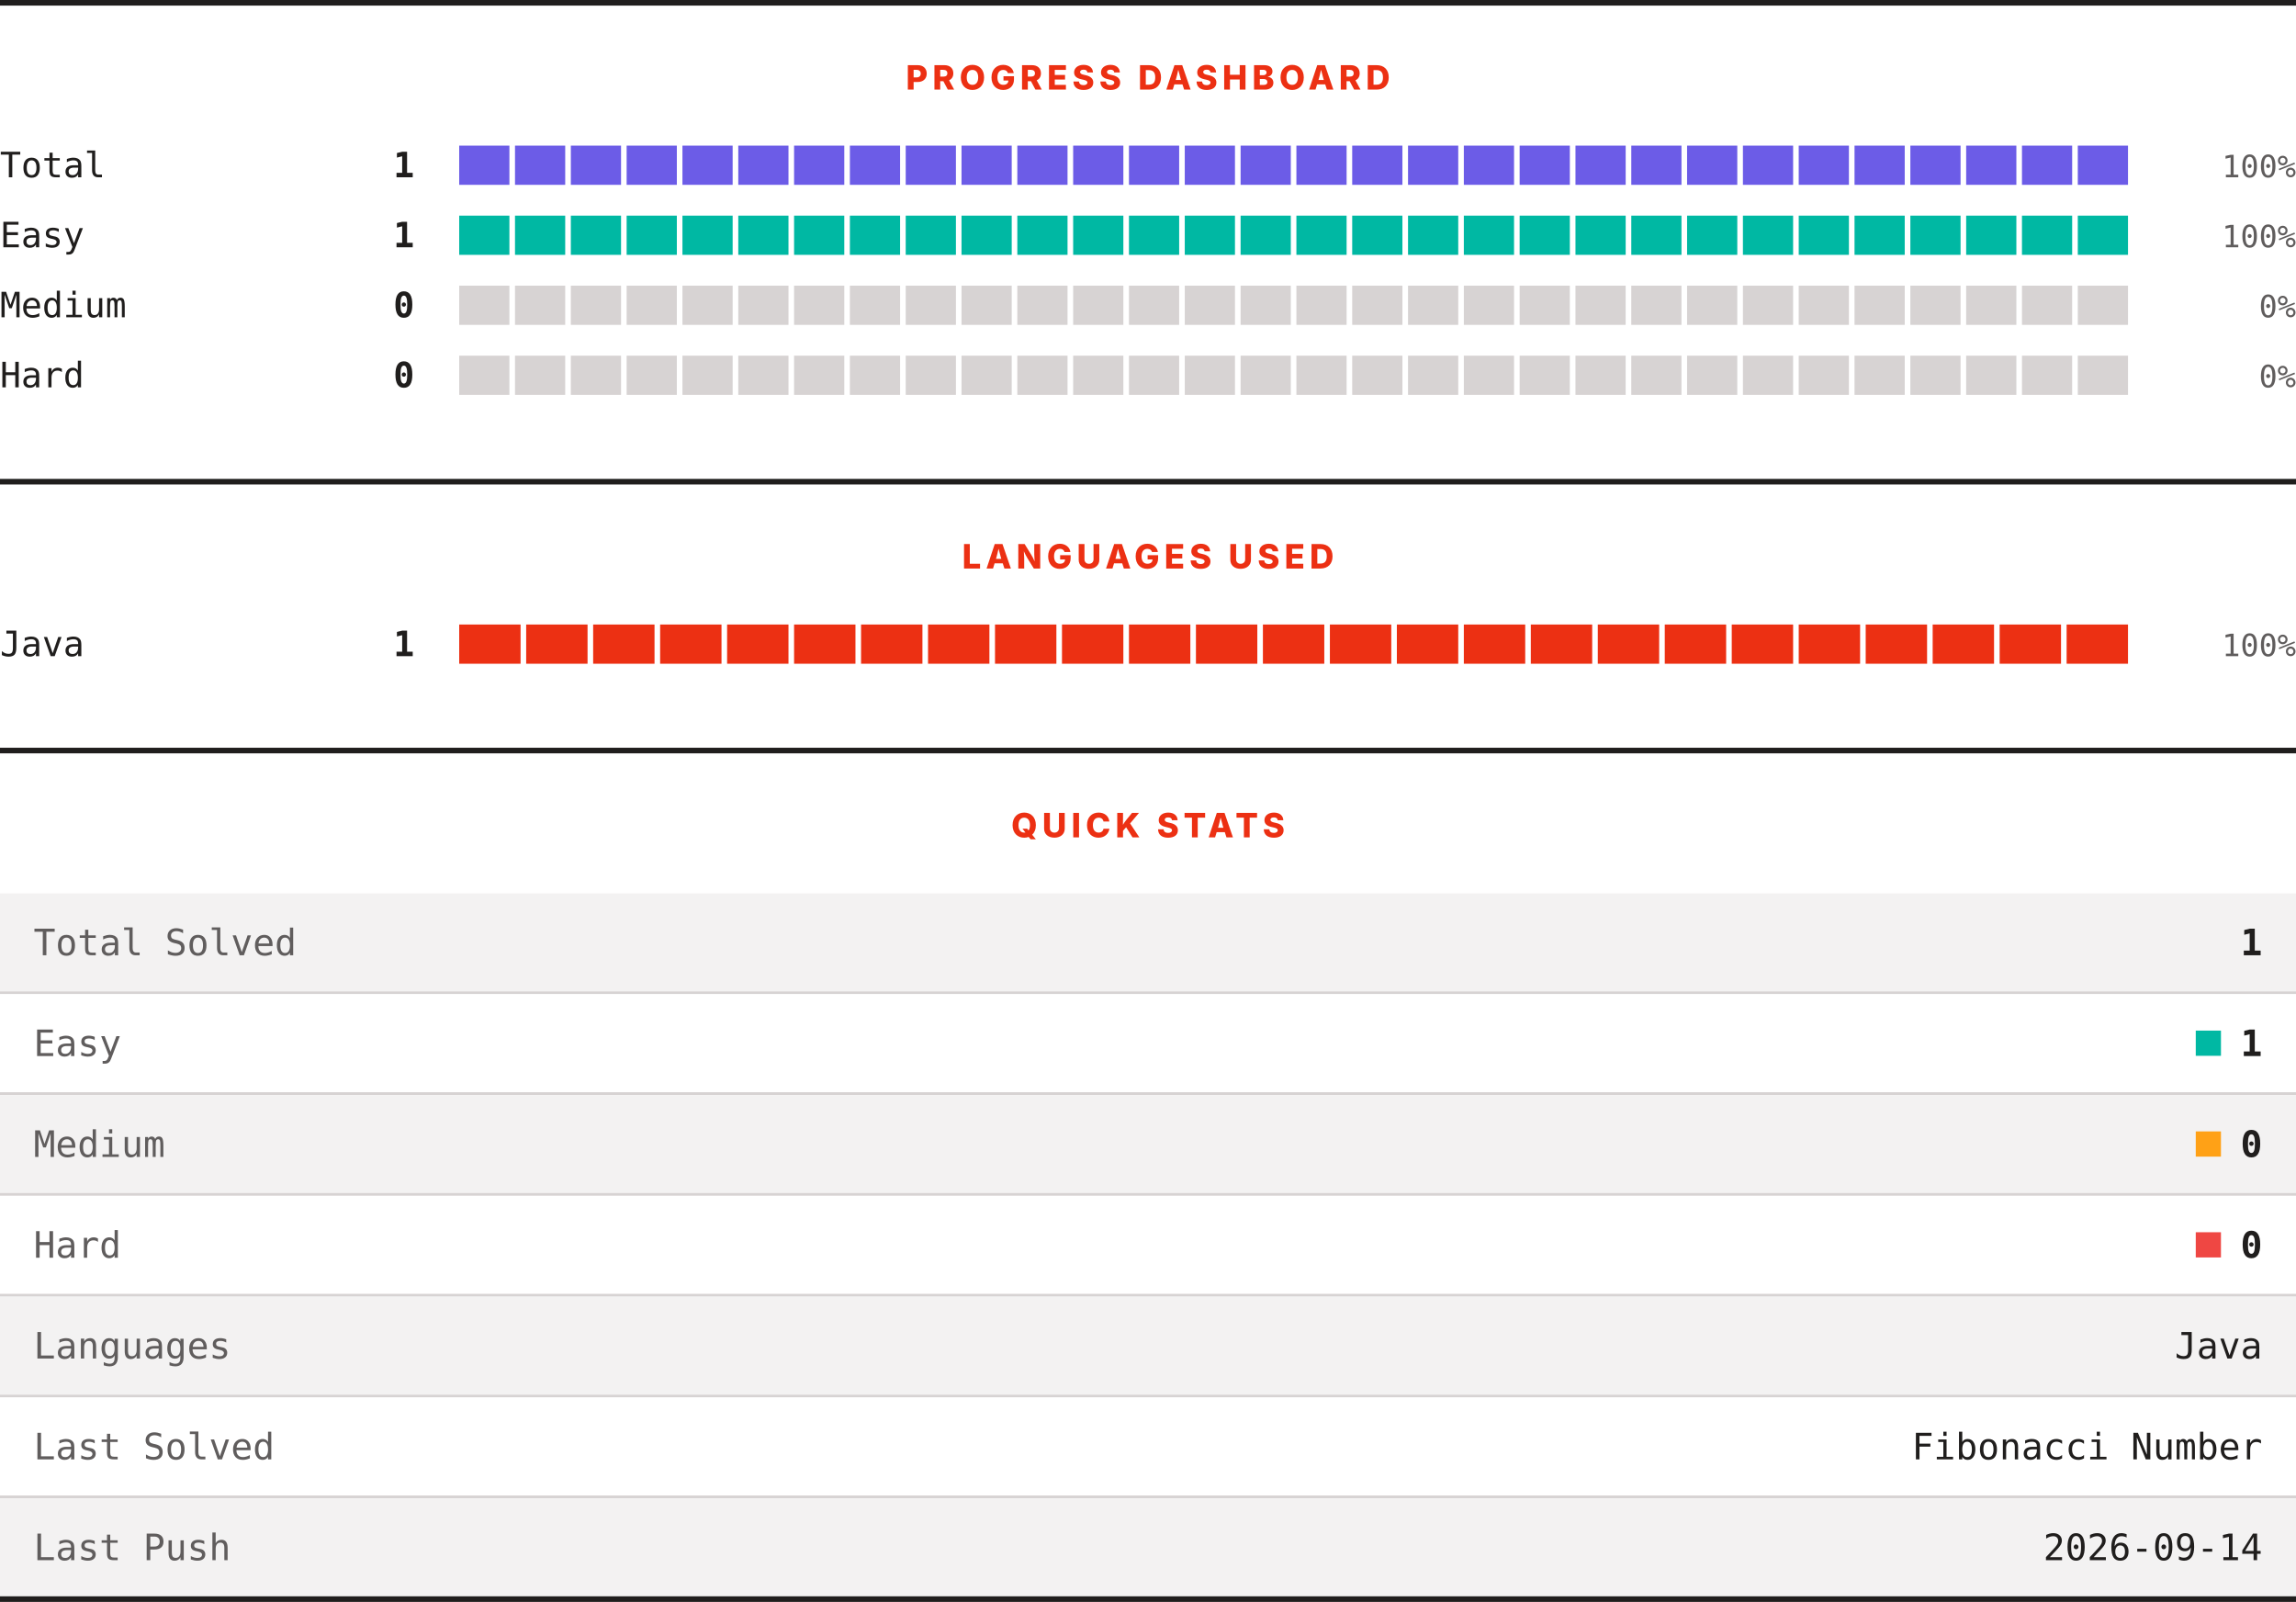
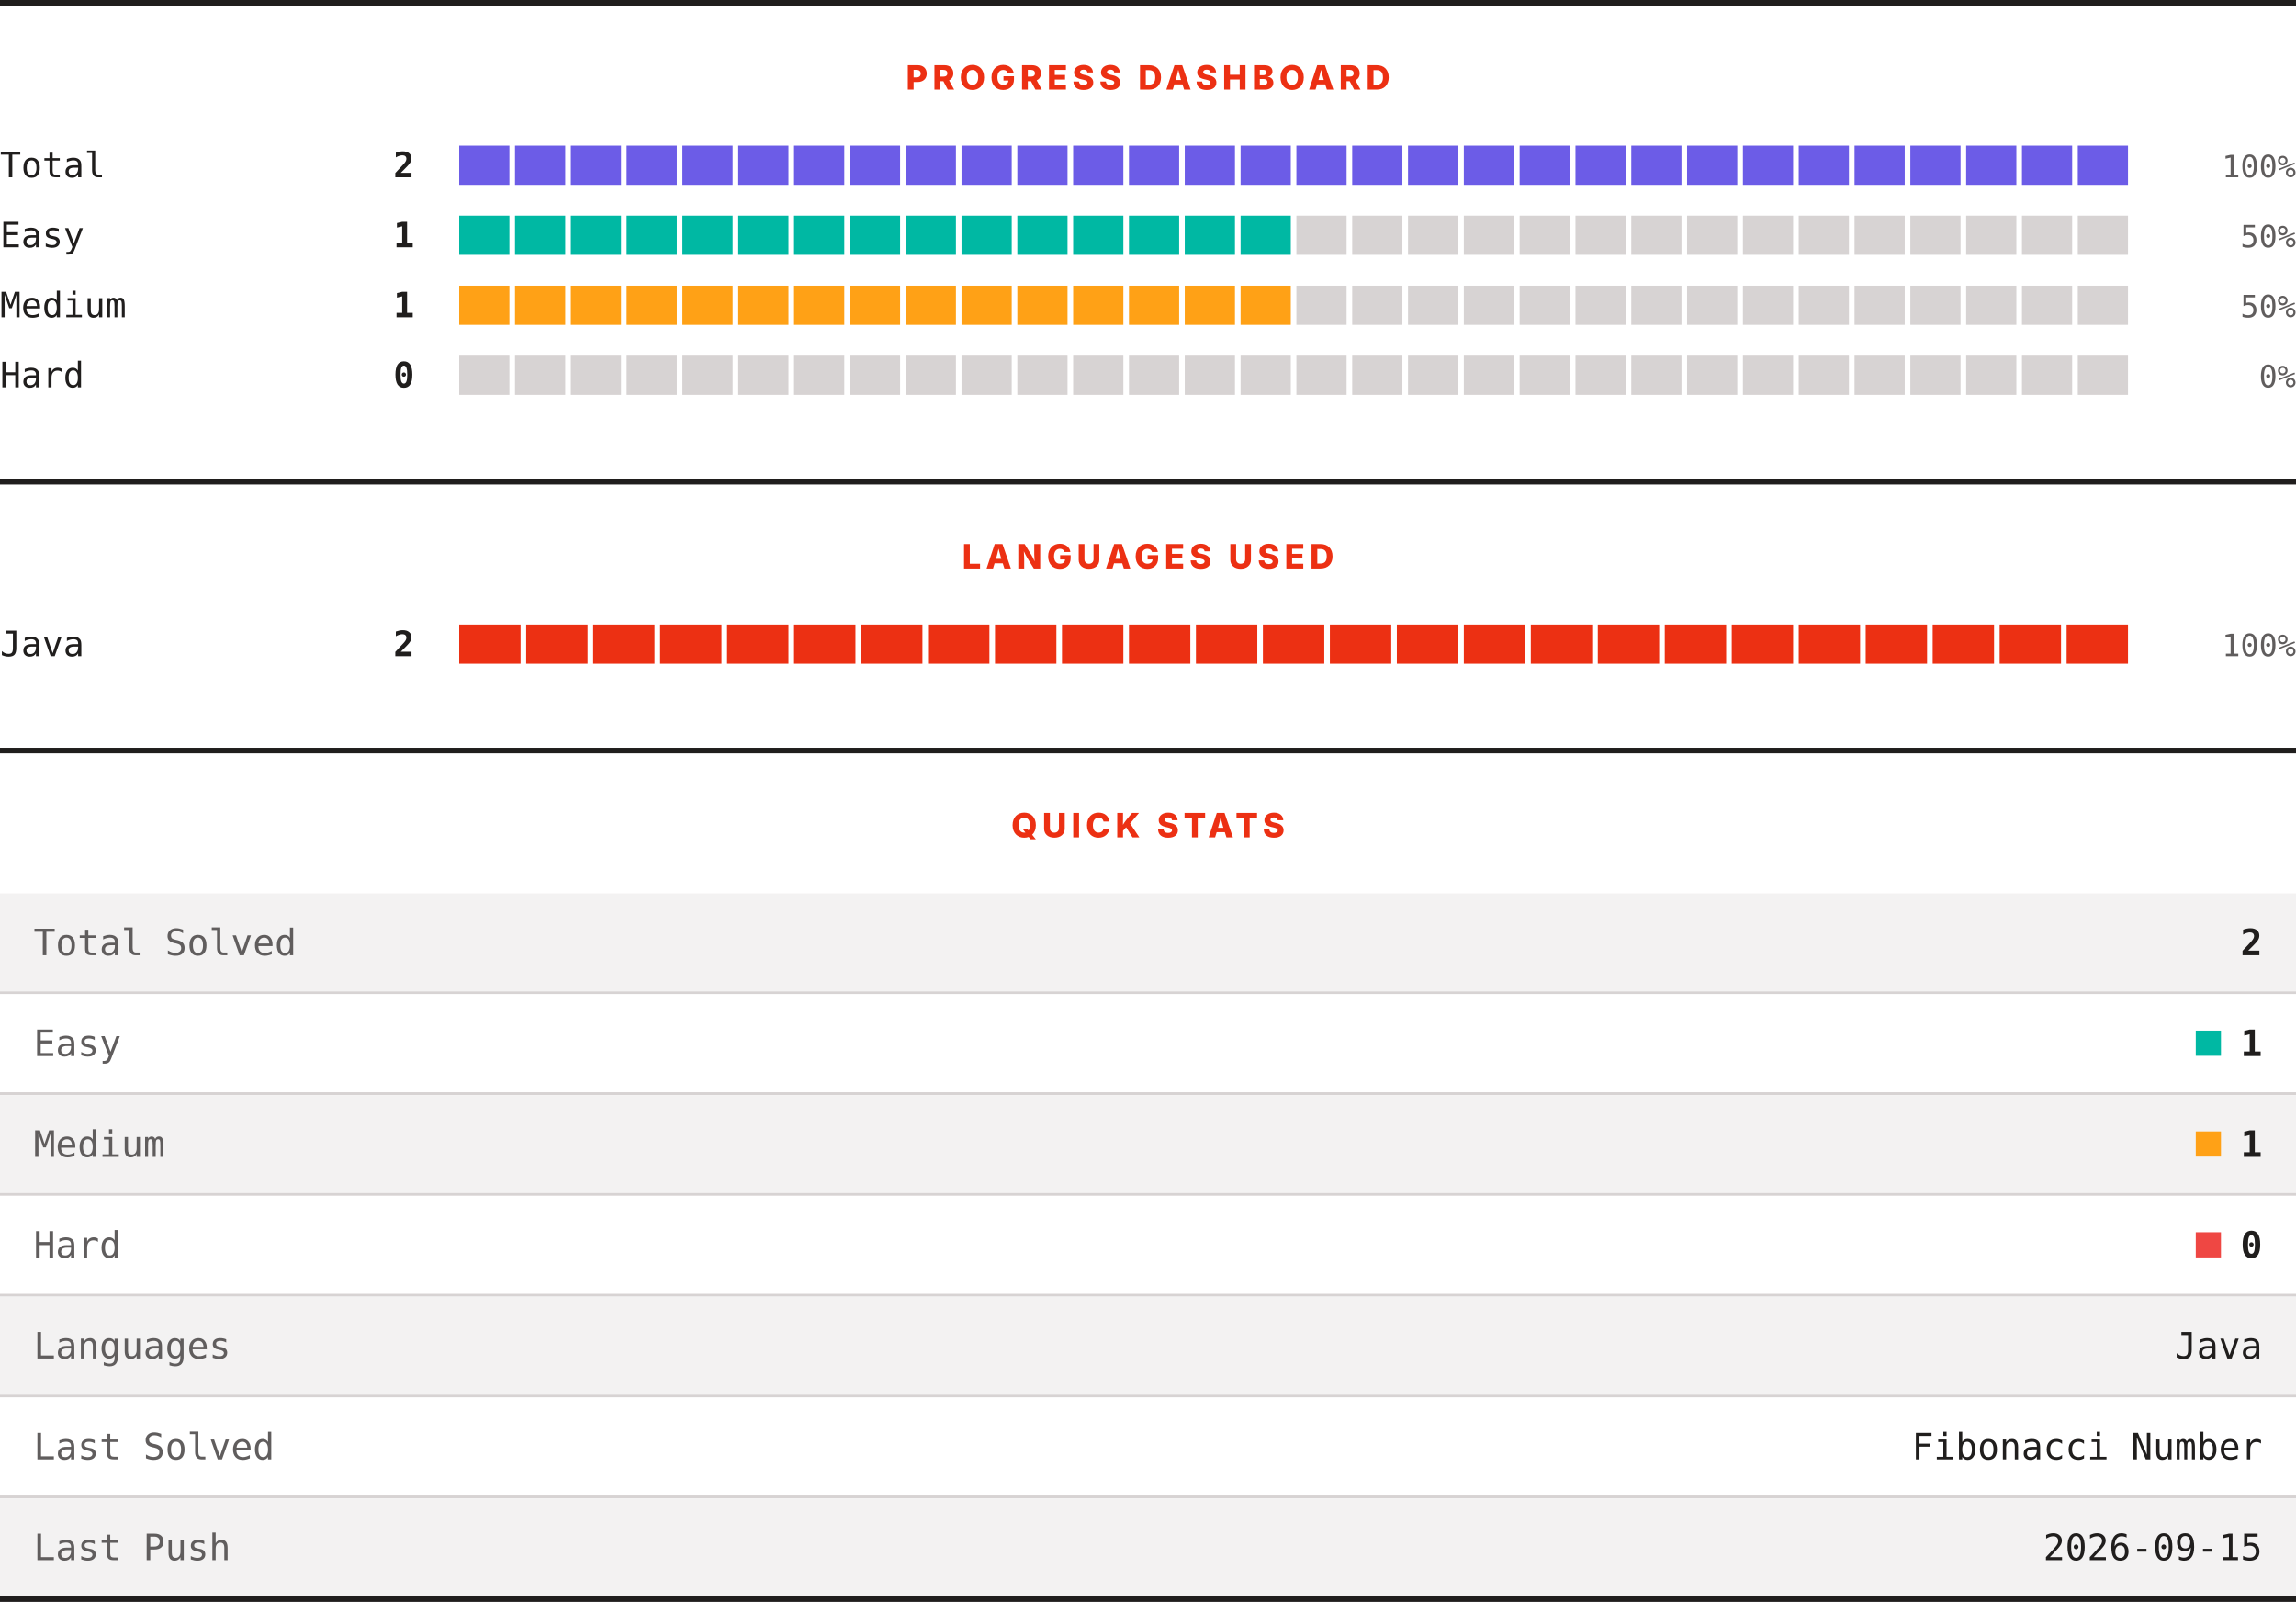
<svg xmlns="http://www.w3.org/2000/svg" width="820" height="572" viewBox="0 0 820 572" role="img" aria-label="LeetCode progress, languages and quick stats">
  <rect width="820" height="572" fill="#ffffff" />
  <rect x="0" y="0" width="820" height="2" fill="#201e1d" />
  <text x="410" y="32" text-anchor="middle" font-family="Archivo, system-ui, -apple-system, Segoe UI, sans-serif" font-size="12" font-weight="800" letter-spacing="1.68" fill="#ec3013">PROGRESS DASHBOARD</text>
  <text x="0" y="63.3" font-family="ui-monospace, SFMono-Regular, Menlo, Consolas, monospace" font-size="12.5" fill="#201e1d">Total</text>
-   <text x="148" y="63.3" text-anchor="end" font-family="ui-monospace, SFMono-Regular, Menlo, Consolas, monospace" font-size="12.5" font-weight="700" fill="#201e1d">1</text>
+   <text x="148" y="63.3" text-anchor="end" font-family="ui-monospace, SFMono-Regular, Menlo, Consolas, monospace" font-size="12.5" font-weight="700" fill="#201e1d">2</text>
  <rect x="164.00" y="52" width="17.93" height="14" fill="#6c5ce7" />
  <rect x="183.93" y="52" width="17.93" height="14" fill="#6c5ce7" />
  <rect x="203.87" y="52" width="17.93" height="14" fill="#6c5ce7" />
  <rect x="223.80" y="52" width="17.93" height="14" fill="#6c5ce7" />
  <rect x="243.73" y="52" width="17.93" height="14" fill="#6c5ce7" />
  <rect x="263.67" y="52" width="17.93" height="14" fill="#6c5ce7" />
  <rect x="283.60" y="52" width="17.93" height="14" fill="#6c5ce7" />
  <rect x="303.53" y="52" width="17.93" height="14" fill="#6c5ce7" />
  <rect x="323.47" y="52" width="17.93" height="14" fill="#6c5ce7" />
  <rect x="343.40" y="52" width="17.93" height="14" fill="#6c5ce7" />
  <rect x="363.33" y="52" width="17.93" height="14" fill="#6c5ce7" />
  <rect x="383.27" y="52" width="17.93" height="14" fill="#6c5ce7" />
  <rect x="403.20" y="52" width="17.93" height="14" fill="#6c5ce7" />
  <rect x="423.13" y="52" width="17.93" height="14" fill="#6c5ce7" />
  <rect x="443.07" y="52" width="17.93" height="14" fill="#6c5ce7" />
  <rect x="463.00" y="52" width="17.93" height="14" fill="#6c5ce7" />
  <rect x="482.93" y="52" width="17.93" height="14" fill="#6c5ce7" />
  <rect x="502.87" y="52" width="17.93" height="14" fill="#6c5ce7" />
  <rect x="522.80" y="52" width="17.93" height="14" fill="#6c5ce7" />
  <rect x="542.73" y="52" width="17.93" height="14" fill="#6c5ce7" />
  <rect x="562.67" y="52" width="17.93" height="14" fill="#6c5ce7" />
  <rect x="582.60" y="52" width="17.93" height="14" fill="#6c5ce7" />
  <rect x="602.53" y="52" width="17.93" height="14" fill="#6c5ce7" />
  <rect x="622.47" y="52" width="17.93" height="14" fill="#6c5ce7" />
  <rect x="642.40" y="52" width="17.93" height="14" fill="#6c5ce7" />
  <rect x="662.33" y="52" width="17.93" height="14" fill="#6c5ce7" />
  <rect x="682.27" y="52" width="17.93" height="14" fill="#6c5ce7" />
  <rect x="702.20" y="52" width="17.93" height="14" fill="#6c5ce7" />
  <rect x="722.13" y="52" width="17.93" height="14" fill="#6c5ce7" />
  <rect x="742.07" y="52" width="17.93" height="14" fill="#6c5ce7" />
  <text x="820" y="63.3" text-anchor="end" font-family="ui-monospace, SFMono-Regular, Menlo, Consolas, monospace" font-size="11" fill="#605d5d">100%</text>
  <text x="0" y="88.3" font-family="ui-monospace, SFMono-Regular, Menlo, Consolas, monospace" font-size="12.5" fill="#201e1d">Easy</text>
  <text x="148" y="88.3" text-anchor="end" font-family="ui-monospace, SFMono-Regular, Menlo, Consolas, monospace" font-size="12.5" font-weight="700" fill="#201e1d">1</text>
  <rect x="164.00" y="77" width="17.93" height="14" fill="#00b8a3" />
  <rect x="183.93" y="77" width="17.93" height="14" fill="#00b8a3" />
  <rect x="203.87" y="77" width="17.93" height="14" fill="#00b8a3" />
  <rect x="223.80" y="77" width="17.93" height="14" fill="#00b8a3" />
  <rect x="243.73" y="77" width="17.93" height="14" fill="#00b8a3" />
  <rect x="263.67" y="77" width="17.93" height="14" fill="#00b8a3" />
  <rect x="283.60" y="77" width="17.93" height="14" fill="#00b8a3" />
  <rect x="303.53" y="77" width="17.93" height="14" fill="#00b8a3" />
  <rect x="323.47" y="77" width="17.93" height="14" fill="#00b8a3" />
  <rect x="343.40" y="77" width="17.93" height="14" fill="#00b8a3" />
  <rect x="363.33" y="77" width="17.93" height="14" fill="#00b8a3" />
  <rect x="383.27" y="77" width="17.93" height="14" fill="#00b8a3" />
  <rect x="403.20" y="77" width="17.93" height="14" fill="#00b8a3" />
  <rect x="423.13" y="77" width="17.93" height="14" fill="#00b8a3" />
  <rect x="443.07" y="77" width="17.93" height="14" fill="#00b8a3" />
-   <rect x="463.00" y="77" width="17.93" height="14" fill="#00b8a3" />
-   <rect x="482.93" y="77" width="17.93" height="14" fill="#00b8a3" />
-   <rect x="502.87" y="77" width="17.93" height="14" fill="#00b8a3" />
-   <rect x="522.80" y="77" width="17.93" height="14" fill="#00b8a3" />
-   <rect x="542.73" y="77" width="17.93" height="14" fill="#00b8a3" />
-   <rect x="562.67" y="77" width="17.93" height="14" fill="#00b8a3" />
-   <rect x="582.60" y="77" width="17.93" height="14" fill="#00b8a3" />
-   <rect x="602.53" y="77" width="17.93" height="14" fill="#00b8a3" />
-   <rect x="622.47" y="77" width="17.93" height="14" fill="#00b8a3" />
-   <rect x="642.40" y="77" width="17.93" height="14" fill="#00b8a3" />
-   <rect x="662.33" y="77" width="17.93" height="14" fill="#00b8a3" />
-   <rect x="682.27" y="77" width="17.93" height="14" fill="#00b8a3" />
-   <rect x="702.20" y="77" width="17.93" height="14" fill="#00b8a3" />
-   <rect x="722.13" y="77" width="17.93" height="14" fill="#00b8a3" />
-   <rect x="742.07" y="77" width="17.93" height="14" fill="#00b8a3" />
-   <text x="820" y="88.3" text-anchor="end" font-family="ui-monospace, SFMono-Regular, Menlo, Consolas, monospace" font-size="11" fill="#605d5d">100%</text>
+   <rect x="463.00" y="77" width="17.93" height="14" fill="#d7d3d3" />
+   <rect x="482.93" y="77" width="17.93" height="14" fill="#d7d3d3" />
+   <rect x="502.87" y="77" width="17.93" height="14" fill="#d7d3d3" />
+   <rect x="522.80" y="77" width="17.93" height="14" fill="#d7d3d3" />
+   <rect x="542.73" y="77" width="17.93" height="14" fill="#d7d3d3" />
+   <rect x="562.67" y="77" width="17.93" height="14" fill="#d7d3d3" />
+   <rect x="582.60" y="77" width="17.93" height="14" fill="#d7d3d3" />
+   <rect x="602.53" y="77" width="17.93" height="14" fill="#d7d3d3" />
+   <rect x="622.47" y="77" width="17.93" height="14" fill="#d7d3d3" />
+   <rect x="642.40" y="77" width="17.93" height="14" fill="#d7d3d3" />
+   <rect x="662.33" y="77" width="17.93" height="14" fill="#d7d3d3" />
+   <rect x="682.27" y="77" width="17.93" height="14" fill="#d7d3d3" />
+   <rect x="702.20" y="77" width="17.93" height="14" fill="#d7d3d3" />
+   <rect x="722.13" y="77" width="17.93" height="14" fill="#d7d3d3" />
+   <rect x="742.07" y="77" width="17.93" height="14" fill="#d7d3d3" />
+   <text x="820" y="88.3" text-anchor="end" font-family="ui-monospace, SFMono-Regular, Menlo, Consolas, monospace" font-size="11" fill="#605d5d">50%</text>
  <text x="0" y="113.3" font-family="ui-monospace, SFMono-Regular, Menlo, Consolas, monospace" font-size="12.5" fill="#201e1d">Medium</text>
-   <text x="148" y="113.3" text-anchor="end" font-family="ui-monospace, SFMono-Regular, Menlo, Consolas, monospace" font-size="12.5" font-weight="700" fill="#201e1d">0</text>
-   <rect x="164.00" y="102" width="17.93" height="14" fill="#d7d3d3" />
-   <rect x="183.93" y="102" width="17.93" height="14" fill="#d7d3d3" />
-   <rect x="203.87" y="102" width="17.93" height="14" fill="#d7d3d3" />
-   <rect x="223.80" y="102" width="17.93" height="14" fill="#d7d3d3" />
-   <rect x="243.73" y="102" width="17.93" height="14" fill="#d7d3d3" />
-   <rect x="263.67" y="102" width="17.93" height="14" fill="#d7d3d3" />
-   <rect x="283.60" y="102" width="17.93" height="14" fill="#d7d3d3" />
-   <rect x="303.53" y="102" width="17.93" height="14" fill="#d7d3d3" />
-   <rect x="323.47" y="102" width="17.93" height="14" fill="#d7d3d3" />
-   <rect x="343.40" y="102" width="17.93" height="14" fill="#d7d3d3" />
-   <rect x="363.33" y="102" width="17.93" height="14" fill="#d7d3d3" />
-   <rect x="383.27" y="102" width="17.93" height="14" fill="#d7d3d3" />
-   <rect x="403.20" y="102" width="17.93" height="14" fill="#d7d3d3" />
-   <rect x="423.13" y="102" width="17.93" height="14" fill="#d7d3d3" />
-   <rect x="443.07" y="102" width="17.93" height="14" fill="#d7d3d3" />
+   <text x="148" y="113.3" text-anchor="end" font-family="ui-monospace, SFMono-Regular, Menlo, Consolas, monospace" font-size="12.5" font-weight="700" fill="#201e1d">1</text>
+   <rect x="164.00" y="102" width="17.93" height="14" fill="#ffa116" />
+   <rect x="183.93" y="102" width="17.93" height="14" fill="#ffa116" />
+   <rect x="203.87" y="102" width="17.93" height="14" fill="#ffa116" />
+   <rect x="223.80" y="102" width="17.93" height="14" fill="#ffa116" />
+   <rect x="243.73" y="102" width="17.93" height="14" fill="#ffa116" />
+   <rect x="263.67" y="102" width="17.93" height="14" fill="#ffa116" />
+   <rect x="283.60" y="102" width="17.93" height="14" fill="#ffa116" />
+   <rect x="303.53" y="102" width="17.93" height="14" fill="#ffa116" />
+   <rect x="323.47" y="102" width="17.93" height="14" fill="#ffa116" />
+   <rect x="343.40" y="102" width="17.93" height="14" fill="#ffa116" />
+   <rect x="363.33" y="102" width="17.93" height="14" fill="#ffa116" />
+   <rect x="383.27" y="102" width="17.93" height="14" fill="#ffa116" />
+   <rect x="403.20" y="102" width="17.93" height="14" fill="#ffa116" />
+   <rect x="423.13" y="102" width="17.93" height="14" fill="#ffa116" />
+   <rect x="443.07" y="102" width="17.93" height="14" fill="#ffa116" />
  <rect x="463.00" y="102" width="17.93" height="14" fill="#d7d3d3" />
  <rect x="482.93" y="102" width="17.93" height="14" fill="#d7d3d3" />
  <rect x="502.87" y="102" width="17.93" height="14" fill="#d7d3d3" />
  <rect x="522.80" y="102" width="17.93" height="14" fill="#d7d3d3" />
  <rect x="542.73" y="102" width="17.93" height="14" fill="#d7d3d3" />
  <rect x="562.67" y="102" width="17.93" height="14" fill="#d7d3d3" />
  <rect x="582.60" y="102" width="17.93" height="14" fill="#d7d3d3" />
  <rect x="602.53" y="102" width="17.93" height="14" fill="#d7d3d3" />
  <rect x="622.47" y="102" width="17.93" height="14" fill="#d7d3d3" />
  <rect x="642.40" y="102" width="17.93" height="14" fill="#d7d3d3" />
  <rect x="662.33" y="102" width="17.93" height="14" fill="#d7d3d3" />
  <rect x="682.27" y="102" width="17.93" height="14" fill="#d7d3d3" />
  <rect x="702.20" y="102" width="17.93" height="14" fill="#d7d3d3" />
  <rect x="722.13" y="102" width="17.93" height="14" fill="#d7d3d3" />
  <rect x="742.07" y="102" width="17.93" height="14" fill="#d7d3d3" />
-   <text x="820" y="113.3" text-anchor="end" font-family="ui-monospace, SFMono-Regular, Menlo, Consolas, monospace" font-size="11" fill="#605d5d">0%</text>
+   <text x="820" y="113.3" text-anchor="end" font-family="ui-monospace, SFMono-Regular, Menlo, Consolas, monospace" font-size="11" fill="#605d5d">50%</text>
  <text x="0" y="138.3" font-family="ui-monospace, SFMono-Regular, Menlo, Consolas, monospace" font-size="12.5" fill="#201e1d">Hard</text>
  <text x="148" y="138.3" text-anchor="end" font-family="ui-monospace, SFMono-Regular, Menlo, Consolas, monospace" font-size="12.5" font-weight="700" fill="#201e1d">0</text>
  <rect x="164.00" y="127" width="17.93" height="14" fill="#d7d3d3" />
  <rect x="183.93" y="127" width="17.93" height="14" fill="#d7d3d3" />
  <rect x="203.87" y="127" width="17.93" height="14" fill="#d7d3d3" />
  <rect x="223.80" y="127" width="17.93" height="14" fill="#d7d3d3" />
  <rect x="243.73" y="127" width="17.93" height="14" fill="#d7d3d3" />
  <rect x="263.67" y="127" width="17.93" height="14" fill="#d7d3d3" />
  <rect x="283.60" y="127" width="17.93" height="14" fill="#d7d3d3" />
  <rect x="303.53" y="127" width="17.93" height="14" fill="#d7d3d3" />
  <rect x="323.47" y="127" width="17.93" height="14" fill="#d7d3d3" />
  <rect x="343.40" y="127" width="17.93" height="14" fill="#d7d3d3" />
  <rect x="363.33" y="127" width="17.93" height="14" fill="#d7d3d3" />
  <rect x="383.27" y="127" width="17.93" height="14" fill="#d7d3d3" />
  <rect x="403.20" y="127" width="17.93" height="14" fill="#d7d3d3" />
  <rect x="423.13" y="127" width="17.93" height="14" fill="#d7d3d3" />
  <rect x="443.07" y="127" width="17.93" height="14" fill="#d7d3d3" />
  <rect x="463.00" y="127" width="17.93" height="14" fill="#d7d3d3" />
  <rect x="482.93" y="127" width="17.93" height="14" fill="#d7d3d3" />
  <rect x="502.87" y="127" width="17.93" height="14" fill="#d7d3d3" />
  <rect x="522.80" y="127" width="17.93" height="14" fill="#d7d3d3" />
  <rect x="542.73" y="127" width="17.93" height="14" fill="#d7d3d3" />
  <rect x="562.67" y="127" width="17.93" height="14" fill="#d7d3d3" />
  <rect x="582.60" y="127" width="17.93" height="14" fill="#d7d3d3" />
  <rect x="602.53" y="127" width="17.93" height="14" fill="#d7d3d3" />
  <rect x="622.47" y="127" width="17.93" height="14" fill="#d7d3d3" />
  <rect x="642.40" y="127" width="17.93" height="14" fill="#d7d3d3" />
  <rect x="662.33" y="127" width="17.93" height="14" fill="#d7d3d3" />
  <rect x="682.27" y="127" width="17.93" height="14" fill="#d7d3d3" />
  <rect x="702.20" y="127" width="17.93" height="14" fill="#d7d3d3" />
  <rect x="722.13" y="127" width="17.93" height="14" fill="#d7d3d3" />
  <rect x="742.07" y="127" width="17.93" height="14" fill="#d7d3d3" />
  <text x="820" y="138.3" text-anchor="end" font-family="ui-monospace, SFMono-Regular, Menlo, Consolas, monospace" font-size="11" fill="#605d5d">0%</text>
  <rect x="0" y="171" width="820" height="2" fill="#201e1d" />
  <text x="410" y="203" text-anchor="middle" font-family="Archivo, system-ui, -apple-system, Segoe UI, sans-serif" font-size="12" font-weight="800" letter-spacing="1.68" fill="#ec3013">LANGUAGES USED</text>
  <text x="0" y="234.3" font-family="ui-monospace, SFMono-Regular, Menlo, Consolas, monospace" font-size="12.5" fill="#201e1d">Java</text>
-   <text x="148" y="234.3" text-anchor="end" font-family="ui-monospace, SFMono-Regular, Menlo, Consolas, monospace" font-size="12.5" font-weight="700" fill="#201e1d">1</text>
+   <text x="148" y="234.3" text-anchor="end" font-family="ui-monospace, SFMono-Regular, Menlo, Consolas, monospace" font-size="12.5" font-weight="700" fill="#201e1d">2</text>
  <rect x="164.00" y="223" width="21.92" height="14" fill="#ec3013" />
  <rect x="187.92" y="223" width="21.92" height="14" fill="#ec3013" />
  <rect x="211.84" y="223" width="21.92" height="14" fill="#ec3013" />
  <rect x="235.76" y="223" width="21.92" height="14" fill="#ec3013" />
  <rect x="259.68" y="223" width="21.92" height="14" fill="#ec3013" />
  <rect x="283.60" y="223" width="21.92" height="14" fill="#ec3013" />
  <rect x="307.52" y="223" width="21.92" height="14" fill="#ec3013" />
  <rect x="331.44" y="223" width="21.92" height="14" fill="#ec3013" />
  <rect x="355.36" y="223" width="21.92" height="14" fill="#ec3013" />
  <rect x="379.28" y="223" width="21.92" height="14" fill="#ec3013" />
  <rect x="403.20" y="223" width="21.92" height="14" fill="#ec3013" />
  <rect x="427.12" y="223" width="21.92" height="14" fill="#ec3013" />
  <rect x="451.04" y="223" width="21.92" height="14" fill="#ec3013" />
  <rect x="474.96" y="223" width="21.92" height="14" fill="#ec3013" />
  <rect x="498.88" y="223" width="21.92" height="14" fill="#ec3013" />
  <rect x="522.80" y="223" width="21.92" height="14" fill="#ec3013" />
  <rect x="546.72" y="223" width="21.92" height="14" fill="#ec3013" />
  <rect x="570.64" y="223" width="21.92" height="14" fill="#ec3013" />
  <rect x="594.56" y="223" width="21.92" height="14" fill="#ec3013" />
  <rect x="618.48" y="223" width="21.92" height="14" fill="#ec3013" />
  <rect x="642.40" y="223" width="21.92" height="14" fill="#ec3013" />
  <rect x="666.32" y="223" width="21.92" height="14" fill="#ec3013" />
  <rect x="690.24" y="223" width="21.92" height="14" fill="#ec3013" />
  <rect x="714.16" y="223" width="21.92" height="14" fill="#ec3013" />
  <rect x="738.08" y="223" width="21.92" height="14" fill="#ec3013" />
  <text x="820" y="234.3" text-anchor="end" font-family="ui-monospace, SFMono-Regular, Menlo, Consolas, monospace" font-size="11" fill="#605d5d">100%</text>
  <rect x="0" y="267" width="820" height="2" fill="#201e1d" />
  <text x="410" y="299" text-anchor="middle" font-family="Archivo, system-ui, -apple-system, Segoe UI, sans-serif" font-size="12" font-weight="800" letter-spacing="1.68" fill="#ec3013">QUICK STATS</text>
  <rect x="0" y="319" width="820" height="35" fill="#f3f2f2" />
  <text x="12" y="341.1" font-family="ui-monospace, SFMono-Regular, Menlo, Consolas, monospace" font-size="13" fill="#605d5d">Total Solved</text>
-   <text x="808" y="341.1" text-anchor="end" font-family="ui-monospace, SFMono-Regular, Menlo, Consolas, monospace" font-size="13" font-weight="700" fill="#201e1d">1</text>
+   <text x="808" y="341.1" text-anchor="end" font-family="ui-monospace, SFMono-Regular, Menlo, Consolas, monospace" font-size="13" font-weight="700" fill="#201e1d">2</text>
  <rect x="0" y="354" width="820" height="1" fill="#d7d3d3" />
  <rect x="0" y="355" width="820" height="35" fill="#ffffff" />
  <text x="12" y="377.1" font-family="ui-monospace, SFMono-Regular, Menlo, Consolas, monospace" font-size="13" fill="#605d5d">Easy</text>
  <rect x="784.2" y="368" width="9" height="9" fill="#00b8a3" />
  <text x="808" y="377.1" text-anchor="end" font-family="ui-monospace, SFMono-Regular, Menlo, Consolas, monospace" font-size="13" font-weight="700" fill="#201e1d">1</text>
  <rect x="0" y="390" width="820" height="1" fill="#d7d3d3" />
  <rect x="0" y="391" width="820" height="35" fill="#f3f2f2" />
  <text x="12" y="413.1" font-family="ui-monospace, SFMono-Regular, Menlo, Consolas, monospace" font-size="13" fill="#605d5d">Medium</text>
  <rect x="784.2" y="404" width="9" height="9" fill="#ffa116" />
-   <text x="808" y="413.1" text-anchor="end" font-family="ui-monospace, SFMono-Regular, Menlo, Consolas, monospace" font-size="13" font-weight="700" fill="#201e1d">0</text>
+   <text x="808" y="413.1" text-anchor="end" font-family="ui-monospace, SFMono-Regular, Menlo, Consolas, monospace" font-size="13" font-weight="700" fill="#201e1d">1</text>
  <rect x="0" y="426" width="820" height="1" fill="#d7d3d3" />
  <rect x="0" y="427" width="820" height="35" fill="#ffffff" />
  <text x="12" y="449.1" font-family="ui-monospace, SFMono-Regular, Menlo, Consolas, monospace" font-size="13" fill="#605d5d">Hard</text>
  <rect x="784.2" y="440" width="9" height="9" fill="#ef4743" />
  <text x="808" y="449.1" text-anchor="end" font-family="ui-monospace, SFMono-Regular, Menlo, Consolas, monospace" font-size="13" font-weight="700" fill="#201e1d">0</text>
  <rect x="0" y="462" width="820" height="1" fill="#d7d3d3" />
  <rect x="0" y="463" width="820" height="35" fill="#f3f2f2" />
  <text x="12" y="485.1" font-family="ui-monospace, SFMono-Regular, Menlo, Consolas, monospace" font-size="13" fill="#605d5d">Languages</text>
  <text x="808" y="485.1" text-anchor="end" font-family="ui-monospace, SFMono-Regular, Menlo, Consolas, monospace" font-size="13" fill="#201e1d">Java</text>
  <rect x="0" y="498" width="820" height="1" fill="#d7d3d3" />
  <rect x="0" y="499" width="820" height="35" fill="#ffffff" />
  <text x="12" y="521.1" font-family="ui-monospace, SFMono-Regular, Menlo, Consolas, monospace" font-size="13" fill="#605d5d">Last Solved</text>
  <text x="808" y="521.1" text-anchor="end" font-family="ui-monospace, SFMono-Regular, Menlo, Consolas, monospace" font-size="13" fill="#201e1d">Fibonacci Number</text>
  <rect x="0" y="534" width="820" height="1" fill="#d7d3d3" />
  <rect x="0" y="535" width="820" height="35" fill="#f3f2f2" />
  <text x="12" y="557.1" font-family="ui-monospace, SFMono-Regular, Menlo, Consolas, monospace" font-size="13" fill="#605d5d">Last Push</text>
-   <text x="808" y="557.1" text-anchor="end" font-family="ui-monospace, SFMono-Regular, Menlo, Consolas, monospace" font-size="13" fill="#201e1d">2026-09-14</text>
+   <text x="808" y="557.1" text-anchor="end" font-family="ui-monospace, SFMono-Regular, Menlo, Consolas, monospace" font-size="13" fill="#201e1d">2026-09-15</text>
  <rect x="0" y="570" width="820" height="2" fill="#201e1d" />
</svg>
